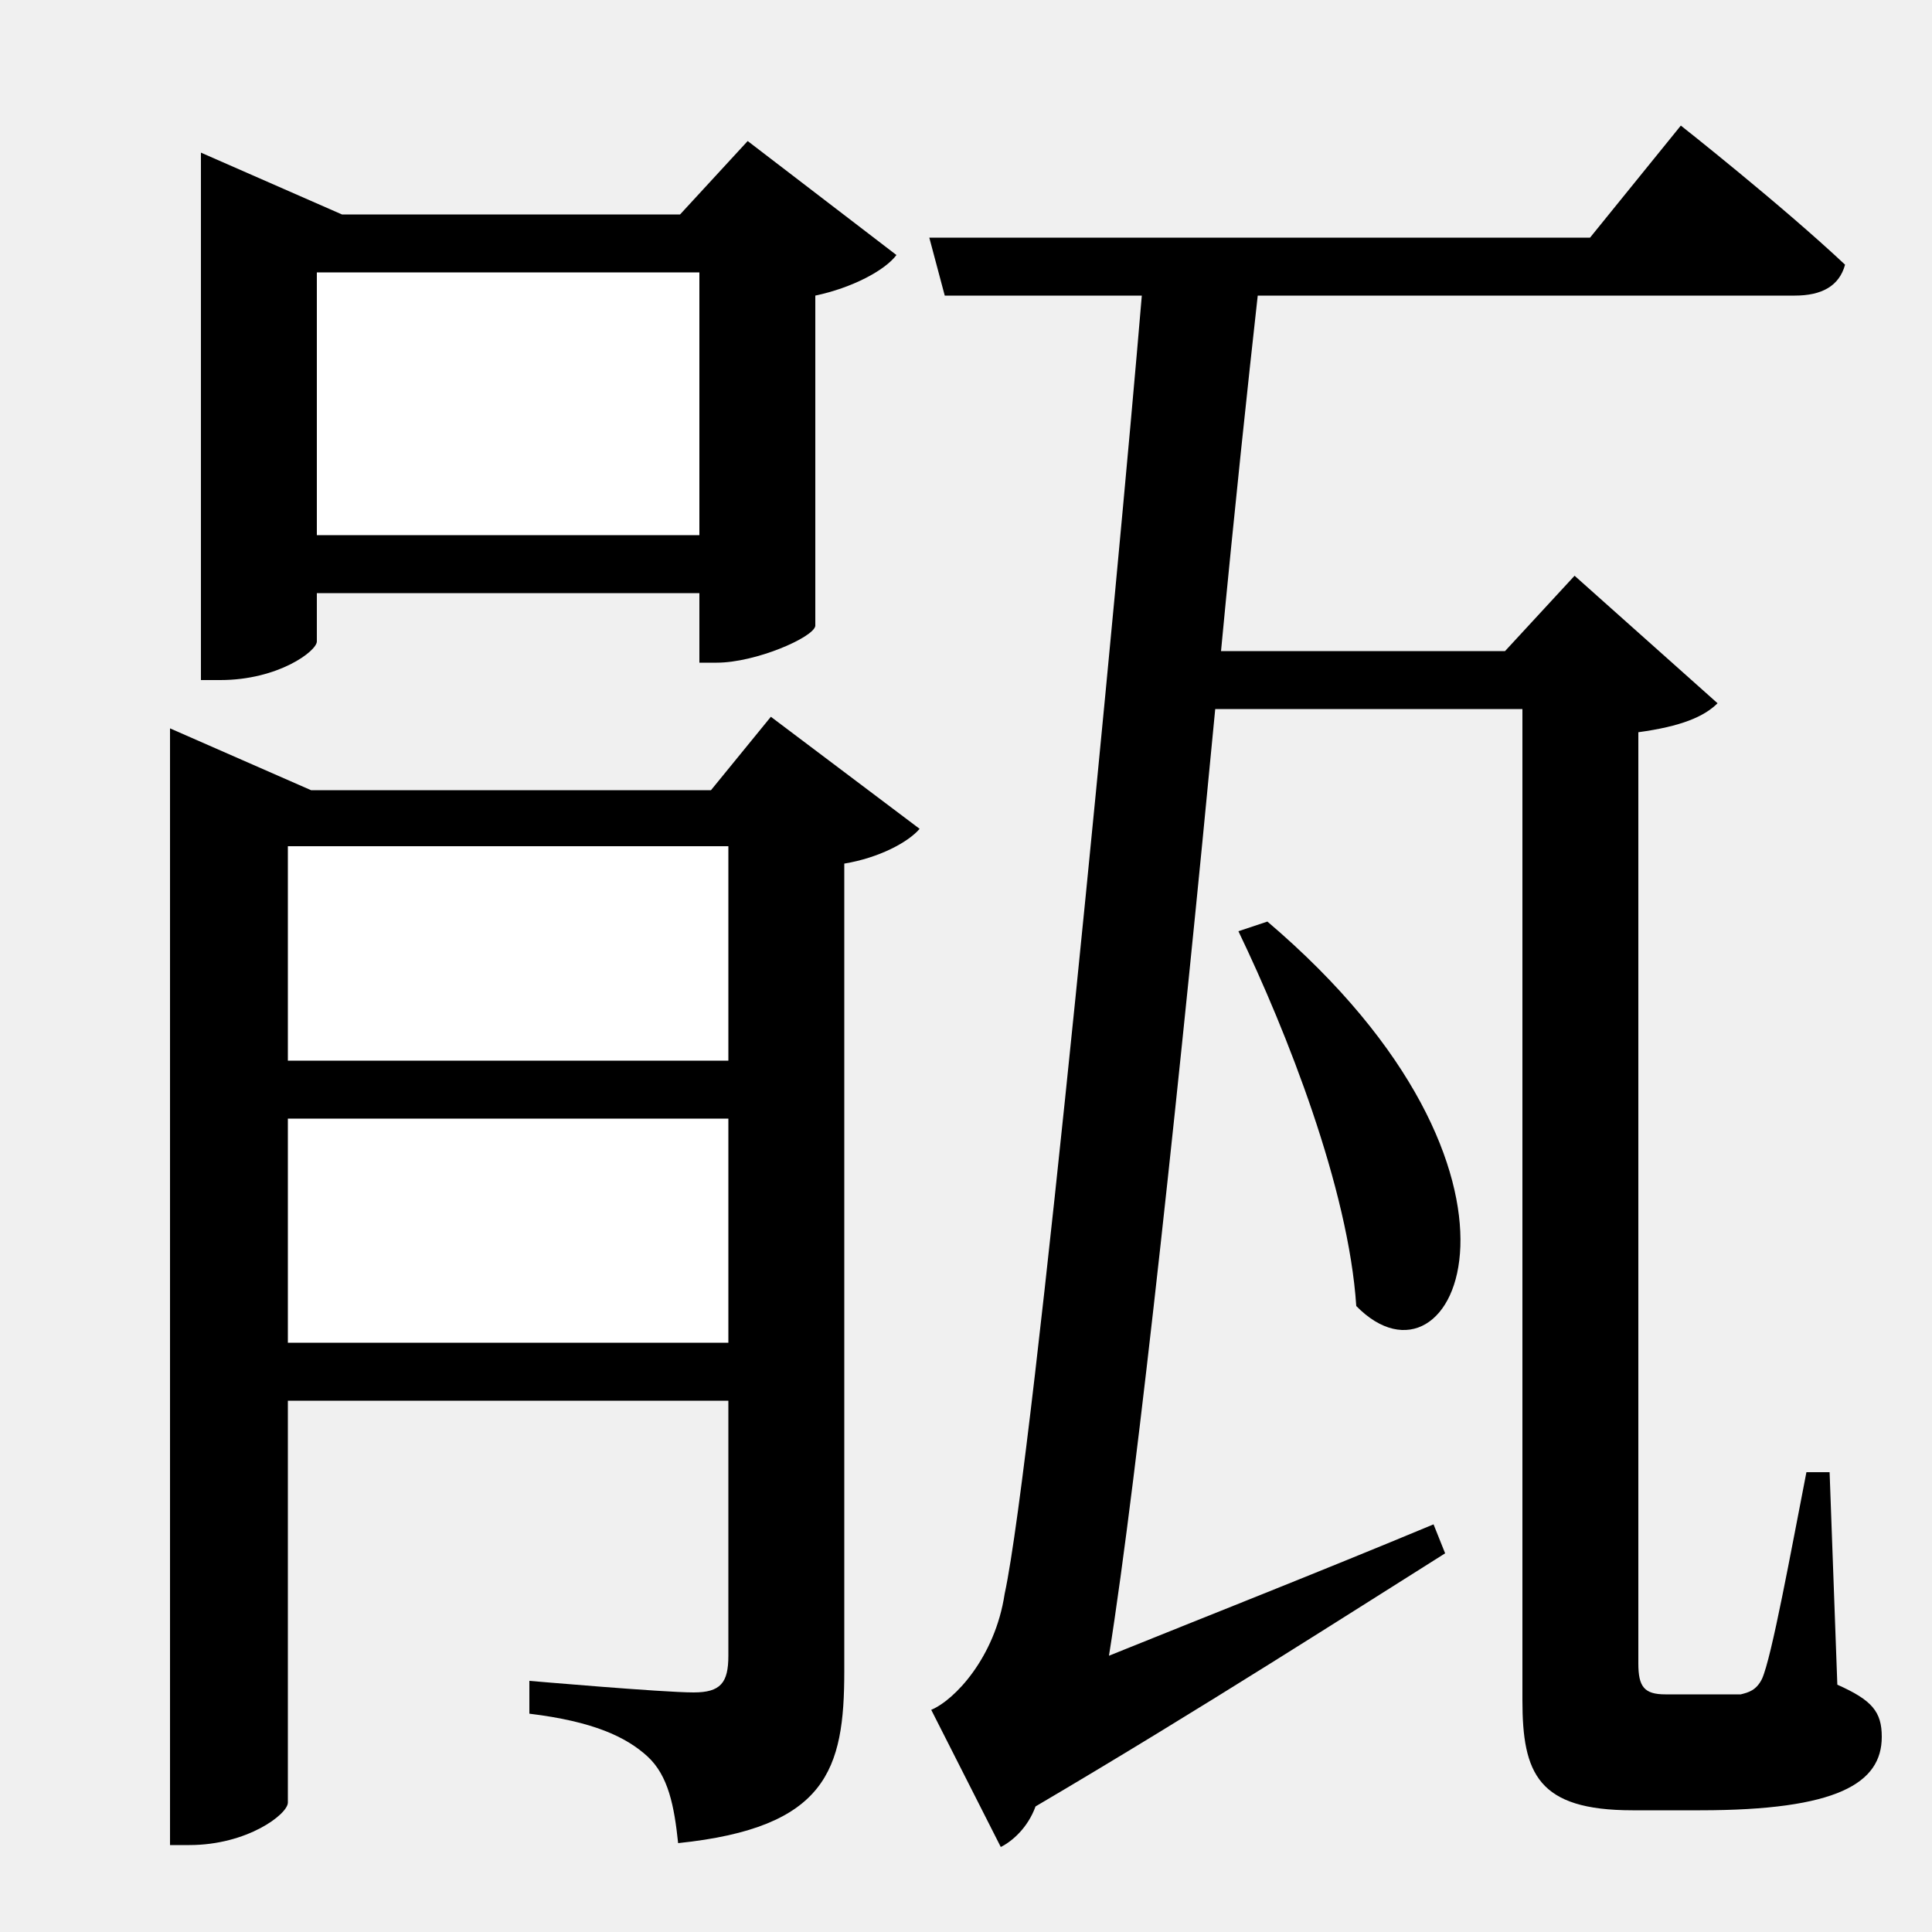
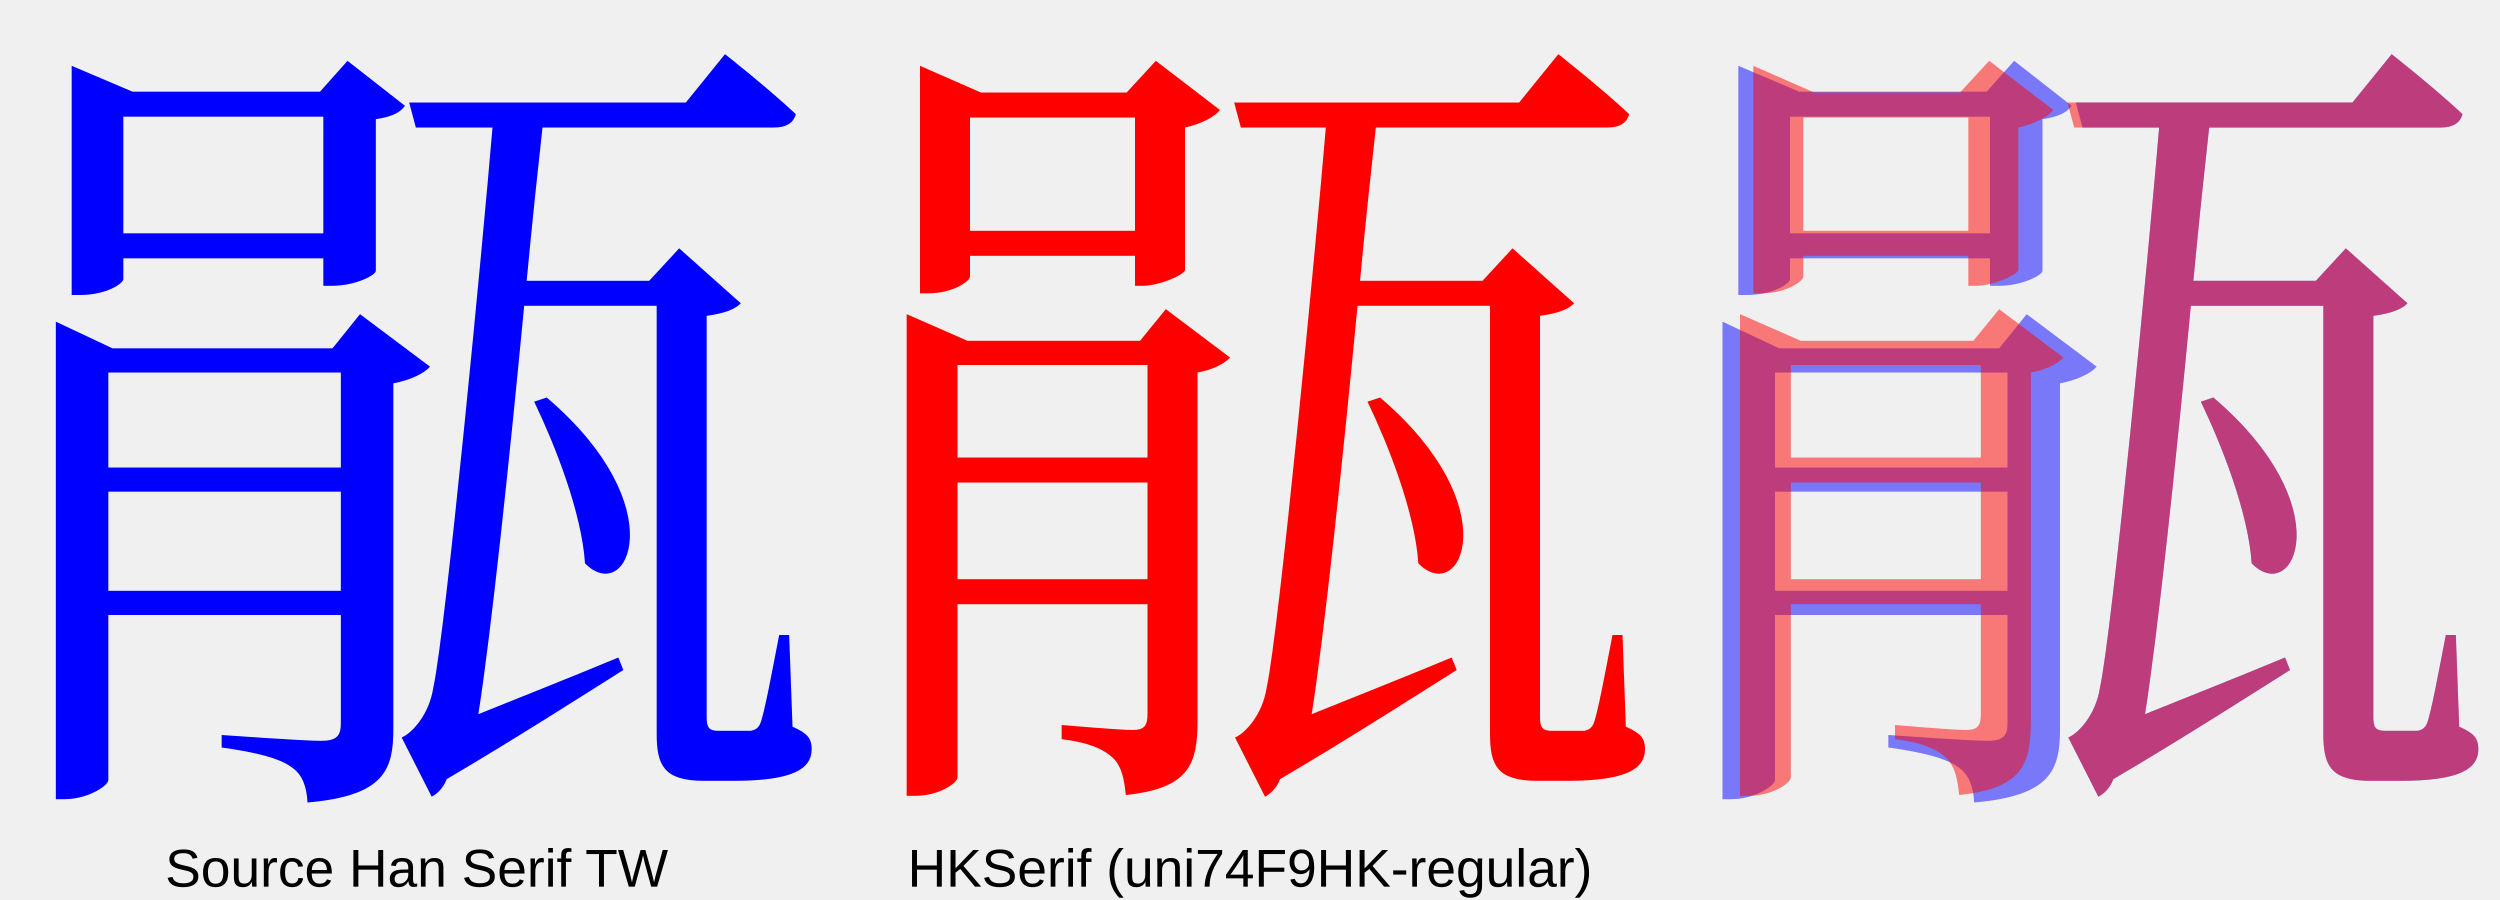
- <svg xmlns="http://www.w3.org/2000/svg" width="1000" height="1000">
-   <path d="M 656 477 L 641 482 C 666 534 698 615 702 676 C 753 728 810 608 656 477 Z" fill="black" />
-   <path d="M 951 872 L 947 762 L 935 762 C 927 803 917 858 912 869 C 909 875 905 876 901 877 L 882 877 L 862 877 C 851 877 848 873 848 861 L 848 379 C 870 376 882 371 889 364 L 815 298 L 779 337 L 632 337 C 639 263 646 198 651 153 L 929 153 C 943 153 952 148 955 137 C 922 106 870 65 870 65 L 823 123 L 481 123 L 489 153 L 591 153 C 579 296 535 756 520 825 C 515 858 494 880 482 885 L 518 956 C 524 953 532 946 536 935 C 621 885 705 831 748 804 L 742 789 C 682 814 621 838 574 857 C 589 763 612 546 629 367 L 788 367 L 788 880 C 788 918 796 937 845 937 L 880 937 C 951 937 974 923 974 899 C 974 886 969 880 951 872 Z" fill="black" />
-   <path d="M 476 429 L 399 371 L 368 409 L 161 409 L 88 377 L 88 955 L 98 955 C 128 955 149 939 149 933 L 149 725 L 377 725 L 377 857 C 377 871 373 876 359 876 C 343 876 274 870 274 870 L 274 887 C 307 891 324 899 335 909 C 346 919 349 935 351 954 C 428 946 437 916 437 865 L 437 447 C 455 444 470 436 476 429 Z" fill="black" />
-   <path d="M 149 438 L 377 438 L 377 549 L 149 549 L 149 438 Z" fill="white" />
-   <path d="M 377 695 L 149 695 L 149 579 L 377 579 L 377 695 Z" fill="white" />
-   <path d="M 164 332 L 164 307 L 362 307 L 362 343 L 371 343 C 391 343 421 330 422 324 L 422 153 C 441 149 458 140 464 132 L 387 73 L 352 111 L 177 111 L 104 79 L 104 352 L 114 352 C 144 352 164 337 164 332 Z" fill="black" />
-   <path d="M 164 141 L 362 141 L 362 277 L 164 277 L 164 141 Z" fill="white" />
+ <svg xmlns="http://www.w3.org/2000/svg" width="3000" height="1080" style="background:#fff">
+   <path d="M 148 140 L 388 140 L 388 280 L 148 280 L 148 140 Z M 148 335 L 148 310 L 388 310 L 388 343 L 398 343 C 427 343 451 330 451 325 L 451 143 C 471 140 480 135 486 127 L 417 73 L 384 110 L 159 110 L 86 79 L 86 354 L 96 354 C 128 354 148 340 148 335 Z M 409 709 L 130 709 L 130 590 L 409 590 L 409 709 Z M 130 447 L 409 447 L 409 561 L 130 561 L 130 447 Z M 516 440 L 432 377 L 399 418 L 135 418 L 67 386 L 67 959 L 78 959 C 105 959 130 943 130 936 L 130 738 L 409 738 L 409 868 C 409 883 404 889 385 889 C 363 889 266 882 266 882 L 266 897 C 309 903 335 910 349 920 C 363 929 368 944 369 963 C 461 955 472 924 472 875 L 472 460 C 493 456 509 448 516 440 Z M 951 872 L 947 762 L 935 762 C 927 803 917 858 912 869 C 909 875 905 876 901 877 L 882 877 L 862 877 C 851 877 848 873 848 861 L 848 379 C 870 376 882 371 889 364 L 815 298 L 779 337 L 632 337 C 639 263 646 198 651 153 L 929 153 C 943 153 952 148 955 137 C 922 106 870 65 870 65 L 823 123 L 491 123 L 499 153 L 591 153 C 579 296 535 756 520 825 C 515 858 494 880 482 885 L 518 956 C 524 953 532 946 536 935 C 621 885 705 831 748 804 L 742 789 C 682 814 621 838 574 857 C 589 763 612 546 629 367 L 788 367 L 788 880 C 788 918 796 937 845 937 L 880 937 C 951 937 974 923 974 899 C 974 886 969 880 951 872 Z M 656 477 L 641 482 C 666 534 698 615 702 676 C 753 728 810 608 656 477 Z" fill="blue" />
+   <path transform="translate(1000)" d="M 164 141 L 362 141 L 362 277 L 164 277 L 164 141 Z M 164 332 L 164 307 L 362 307 L 362 343 L 371 343 C 391 343 421 330 422 324 L 422 153 C 441 149 458 140 464 132 L 387 73 L 352 111 L 177 111 L 104 79 L 104 352 L 114 352 C 144 352 164 337 164 332 Z M 377 695 L 149 695 L 149 579 L 377 579 L 377 695 Z M 149 438 L 377 438 L 377 549 L 149 549 L 149 438 Z M 476 429 L 399 371 L 368 409 L 161 409 L 88 377 L 88 955 L 98 955 C 128 955 149 939 149 933 L 149 725 L 377 725 L 377 857 C 377 871 373 876 359 876 C 343 876 274 870 274 870 L 274 887 C 307 891 324 899 335 909 C 346 919 349 935 351 954 C 428 946 437 916 437 865 L 437 447 C 455 444 470 436 476 429 Z M 951 872 L 947 762 L 935 762 C 927 803 917 858 912 869 C 909 875 905 876 901 877 L 882 877 L 862 877 C 851 877 848 873 848 861 L 848 379 C 870 376 882 371 889 364 L 815 298 L 779 337 L 632 337 C 639 263 646 198 651 153 L 929 153 C 943 153 952 148 955 137 C 922 106 870 65 870 65 L 823 123 L 481 123 L 489 153 L 591 153 C 579 296 535 756 520 825 C 515 858 494 880 482 885 L 518 956 C 524 953 532 946 536 935 C 621 885 705 831 748 804 L 742 789 C 682 814 621 838 574 857 C 589 763 612 546 629 367 L 788 367 L 788 880 C 788 918 796 937 845 937 L 880 937 C 951 937 974 923 974 899 C 974 886 969 880 951 872 Z M 656 477 L 641 482 C 666 534 698 615 702 676 C 753 728 810 608 656 477 Z" fill="red" />
+   <path transform="translate(2000)" d="M 148 140 L 388 140 L 388 280 L 148 280 L 148 140 Z M 148 335 L 148 310 L 388 310 L 388 343 L 398 343 C 427 343 451 330 451 325 L 451 143 C 471 140 480 135 486 127 L 417 73 L 384 110 L 159 110 L 86 79 L 86 354 L 96 354 C 128 354 148 340 148 335 Z M 409 709 L 130 709 L 130 590 L 409 590 L 409 709 Z M 130 447 L 409 447 L 409 561 L 130 561 L 130 447 Z M 516 440 L 432 377 L 399 418 L 135 418 L 67 386 L 67 959 L 78 959 C 105 959 130 943 130 936 L 130 738 L 409 738 L 409 868 C 409 883 404 889 385 889 C 363 889 266 882 266 882 L 266 897 C 309 903 335 910 349 920 C 363 929 368 944 369 963 C 461 955 472 924 472 875 L 472 460 C 493 456 509 448 516 440 Z M 951 872 L 947 762 L 935 762 C 927 803 917 858 912 869 C 909 875 905 876 901 877 L 882 877 L 862 877 C 851 877 848 873 848 861 L 848 379 C 870 376 882 371 889 364 L 815 298 L 779 337 L 632 337 C 639 263 646 198 651 153 L 929 153 C 943 153 952 148 955 137 C 922 106 870 65 870 65 L 823 123 L 491 123 L 499 153 L 591 153 C 579 296 535 756 520 825 C 515 858 494 880 482 885 L 518 956 C 524 953 532 946 536 935 C 621 885 705 831 748 804 L 742 789 C 682 814 621 838 574 857 C 589 763 612 546 629 367 L 788 367 L 788 880 C 788 918 796 937 845 937 L 880 937 C 951 937 974 923 974 899 C 974 886 969 880 951 872 Z M 656 477 L 641 482 C 666 534 698 615 702 676 C 753 728 810 608 656 477 Z" fill="blue" fill-opacity="0.5" />
+   <path transform="translate(2000)" d="M 164 141 L 362 141 L 362 277 L 164 277 L 164 141 Z M 164 332 L 164 307 L 362 307 L 362 343 L 371 343 C 391 343 421 330 422 324 L 422 153 C 441 149 458 140 464 132 L 387 73 L 352 111 L 177 111 L 104 79 L 104 352 L 114 352 C 144 352 164 337 164 332 Z M 377 695 L 149 695 L 149 579 L 377 579 L 377 695 Z M 149 438 L 377 438 L 377 549 L 149 549 L 149 438 Z M 476 429 L 399 371 L 368 409 L 161 409 L 88 377 L 88 955 L 98 955 C 128 955 149 939 149 933 L 149 725 L 377 725 L 377 857 C 377 871 373 876 359 876 C 343 876 274 870 274 870 L 274 887 C 307 891 324 899 335 909 C 346 919 349 935 351 954 C 428 946 437 916 437 865 L 437 447 C 455 444 470 436 476 429 Z M 951 872 L 947 762 L 935 762 C 927 803 917 858 912 869 C 909 875 905 876 901 877 L 882 877 L 862 877 C 851 877 848 873 848 861 L 848 379 C 870 376 882 371 889 364 L 815 298 L 779 337 L 632 337 C 639 263 646 198 651 153 L 929 153 C 943 153 952 148 955 137 C 922 106 870 65 870 65 L 823 123 L 481 123 L 489 153 L 591 153 C 579 296 535 756 520 825 C 515 858 494 880 482 885 L 518 956 C 524 953 532 946 536 935 C 621 885 705 831 748 804 L 742 789 C 682 814 621 838 574 857 C 589 763 612 546 629 367 L 788 367 L 788 880 C 788 918 796 937 845 937 L 880 937 C 951 937 974 923 974 899 C 974 886 969 880 951 872 Z M 656 477 L 641 482 C 666 534 698 615 702 676 C 753 728 810 608 656 477 Z" fill="red" fill-opacity="0.5" />
+   <text text-anchor="middle" x="500" y="1064" font-family="Arial" font-size="64">Source Han Serif TW</text>
+   <text text-anchor="middle" x="1500" y="1064" font-family="Arial" font-size="64">HKSerif (uni74F9HK-regular)</text>
</svg>
